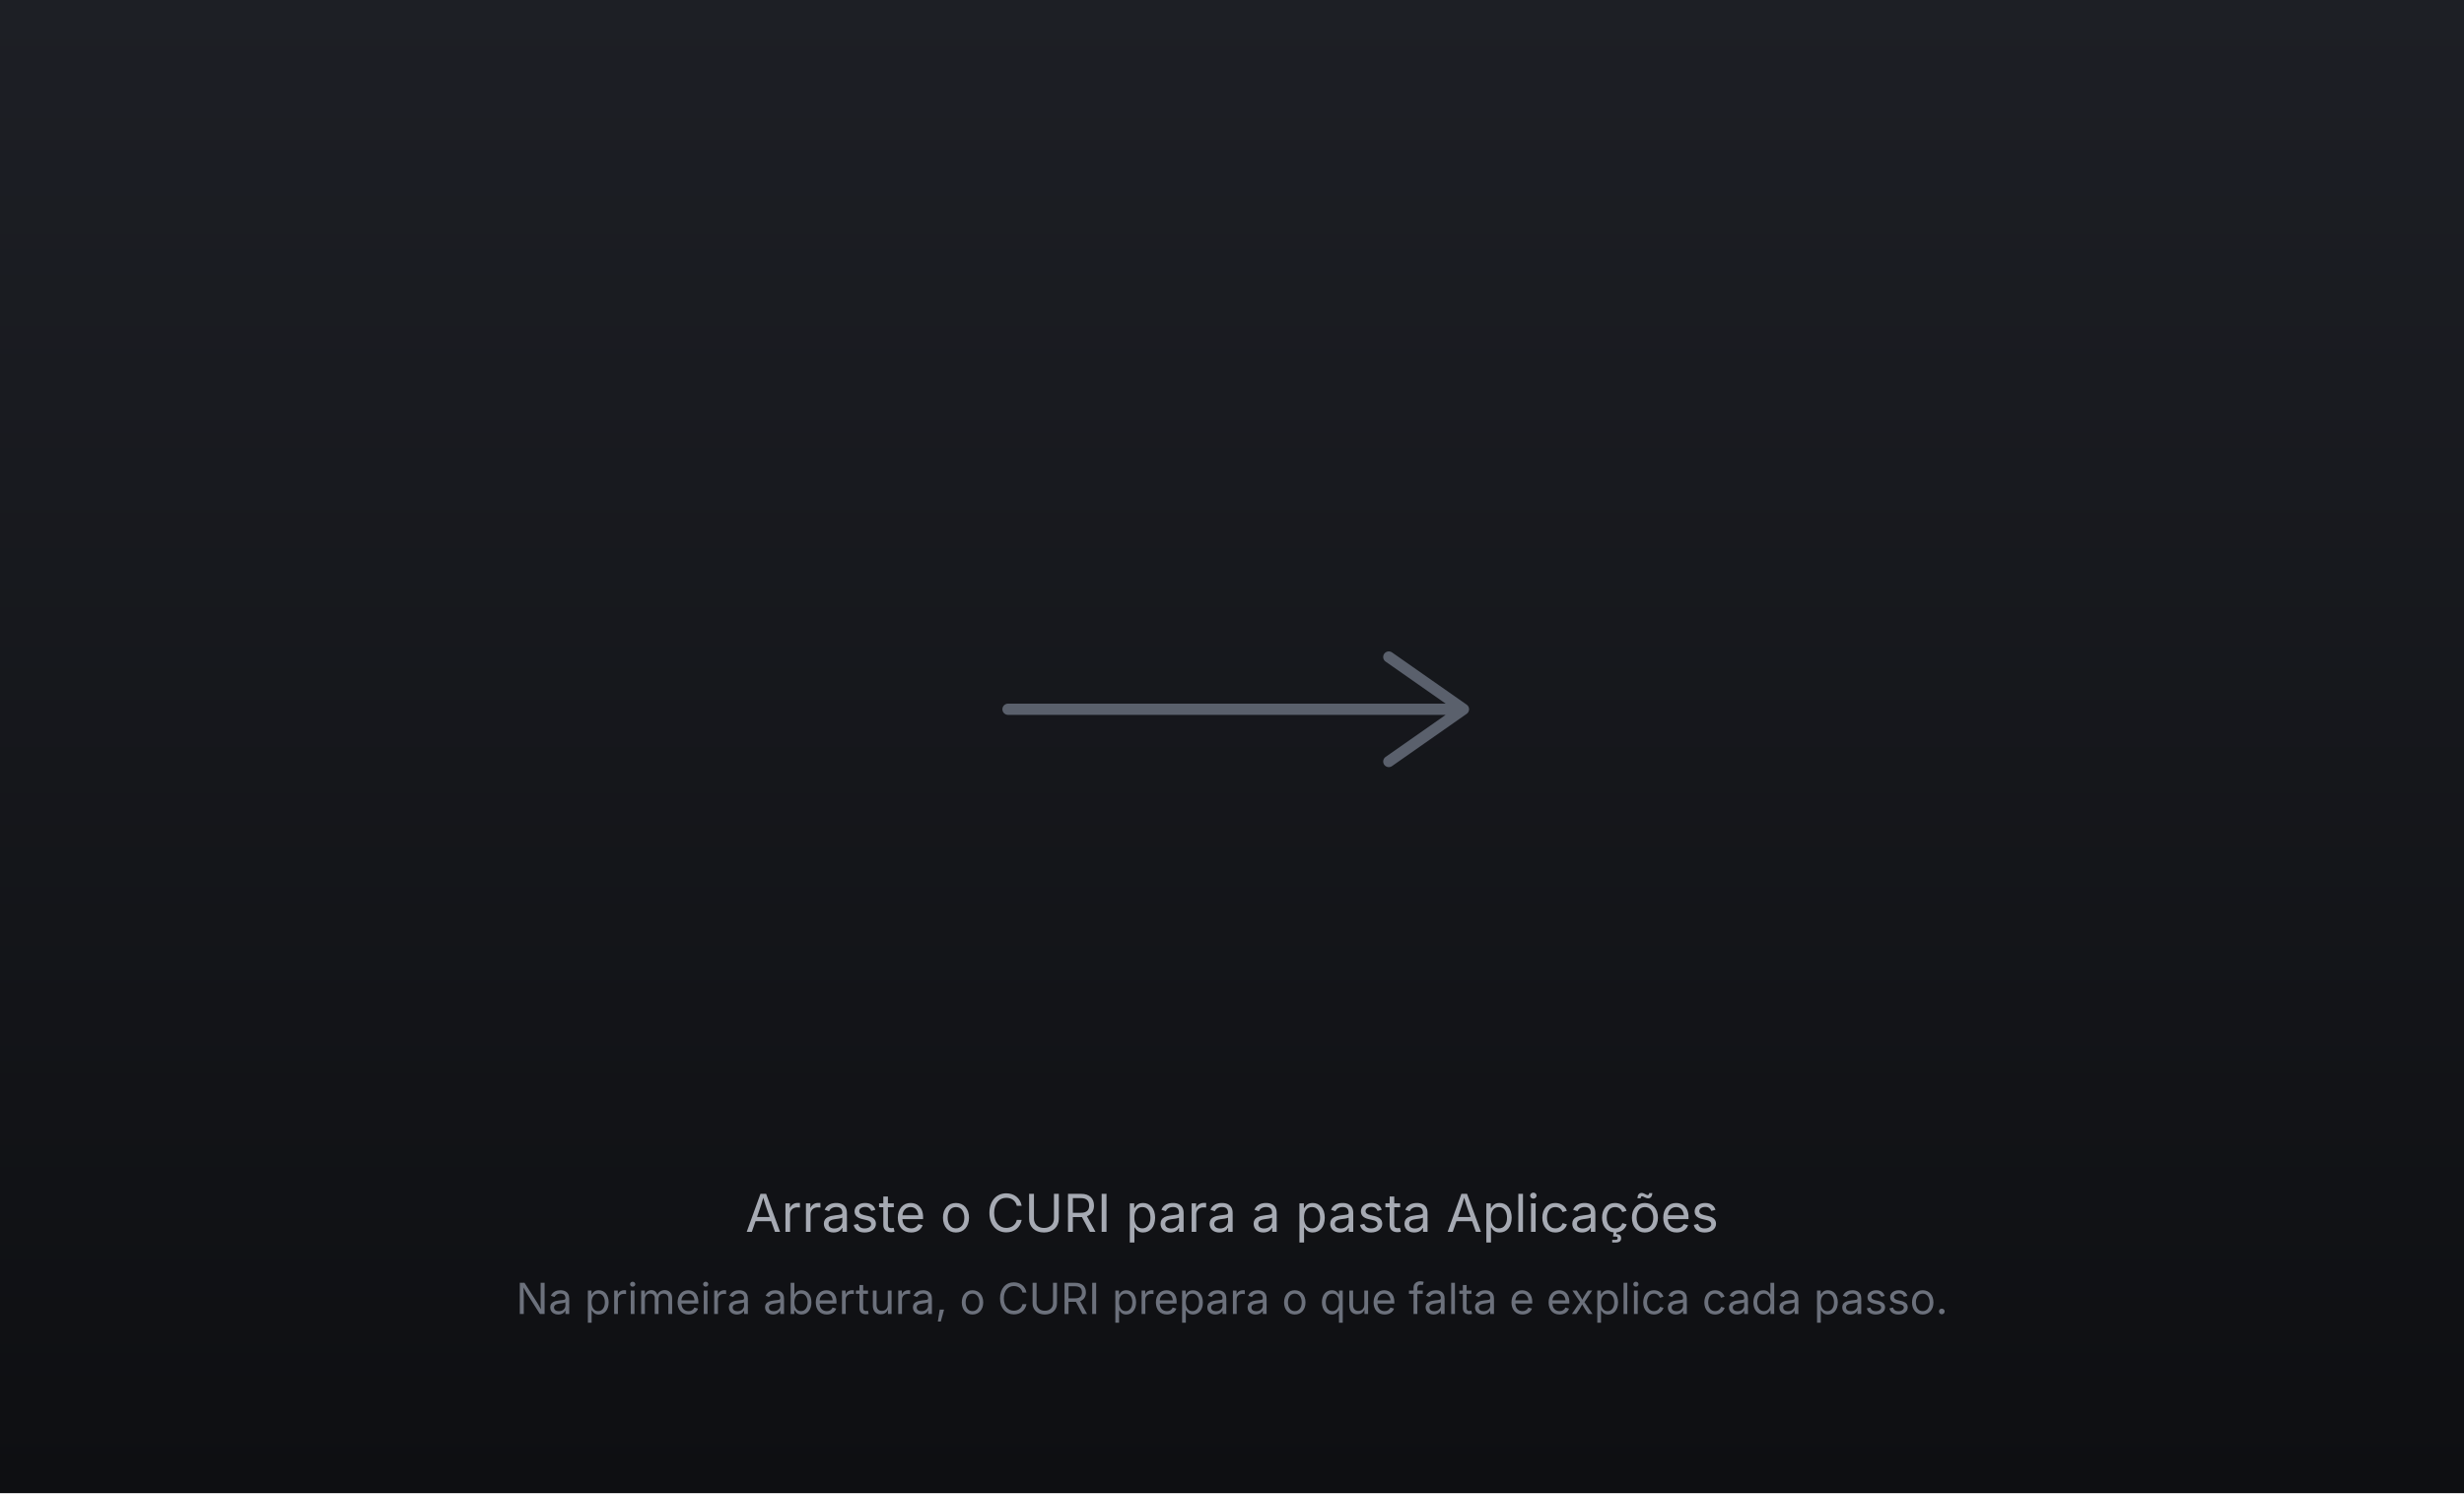
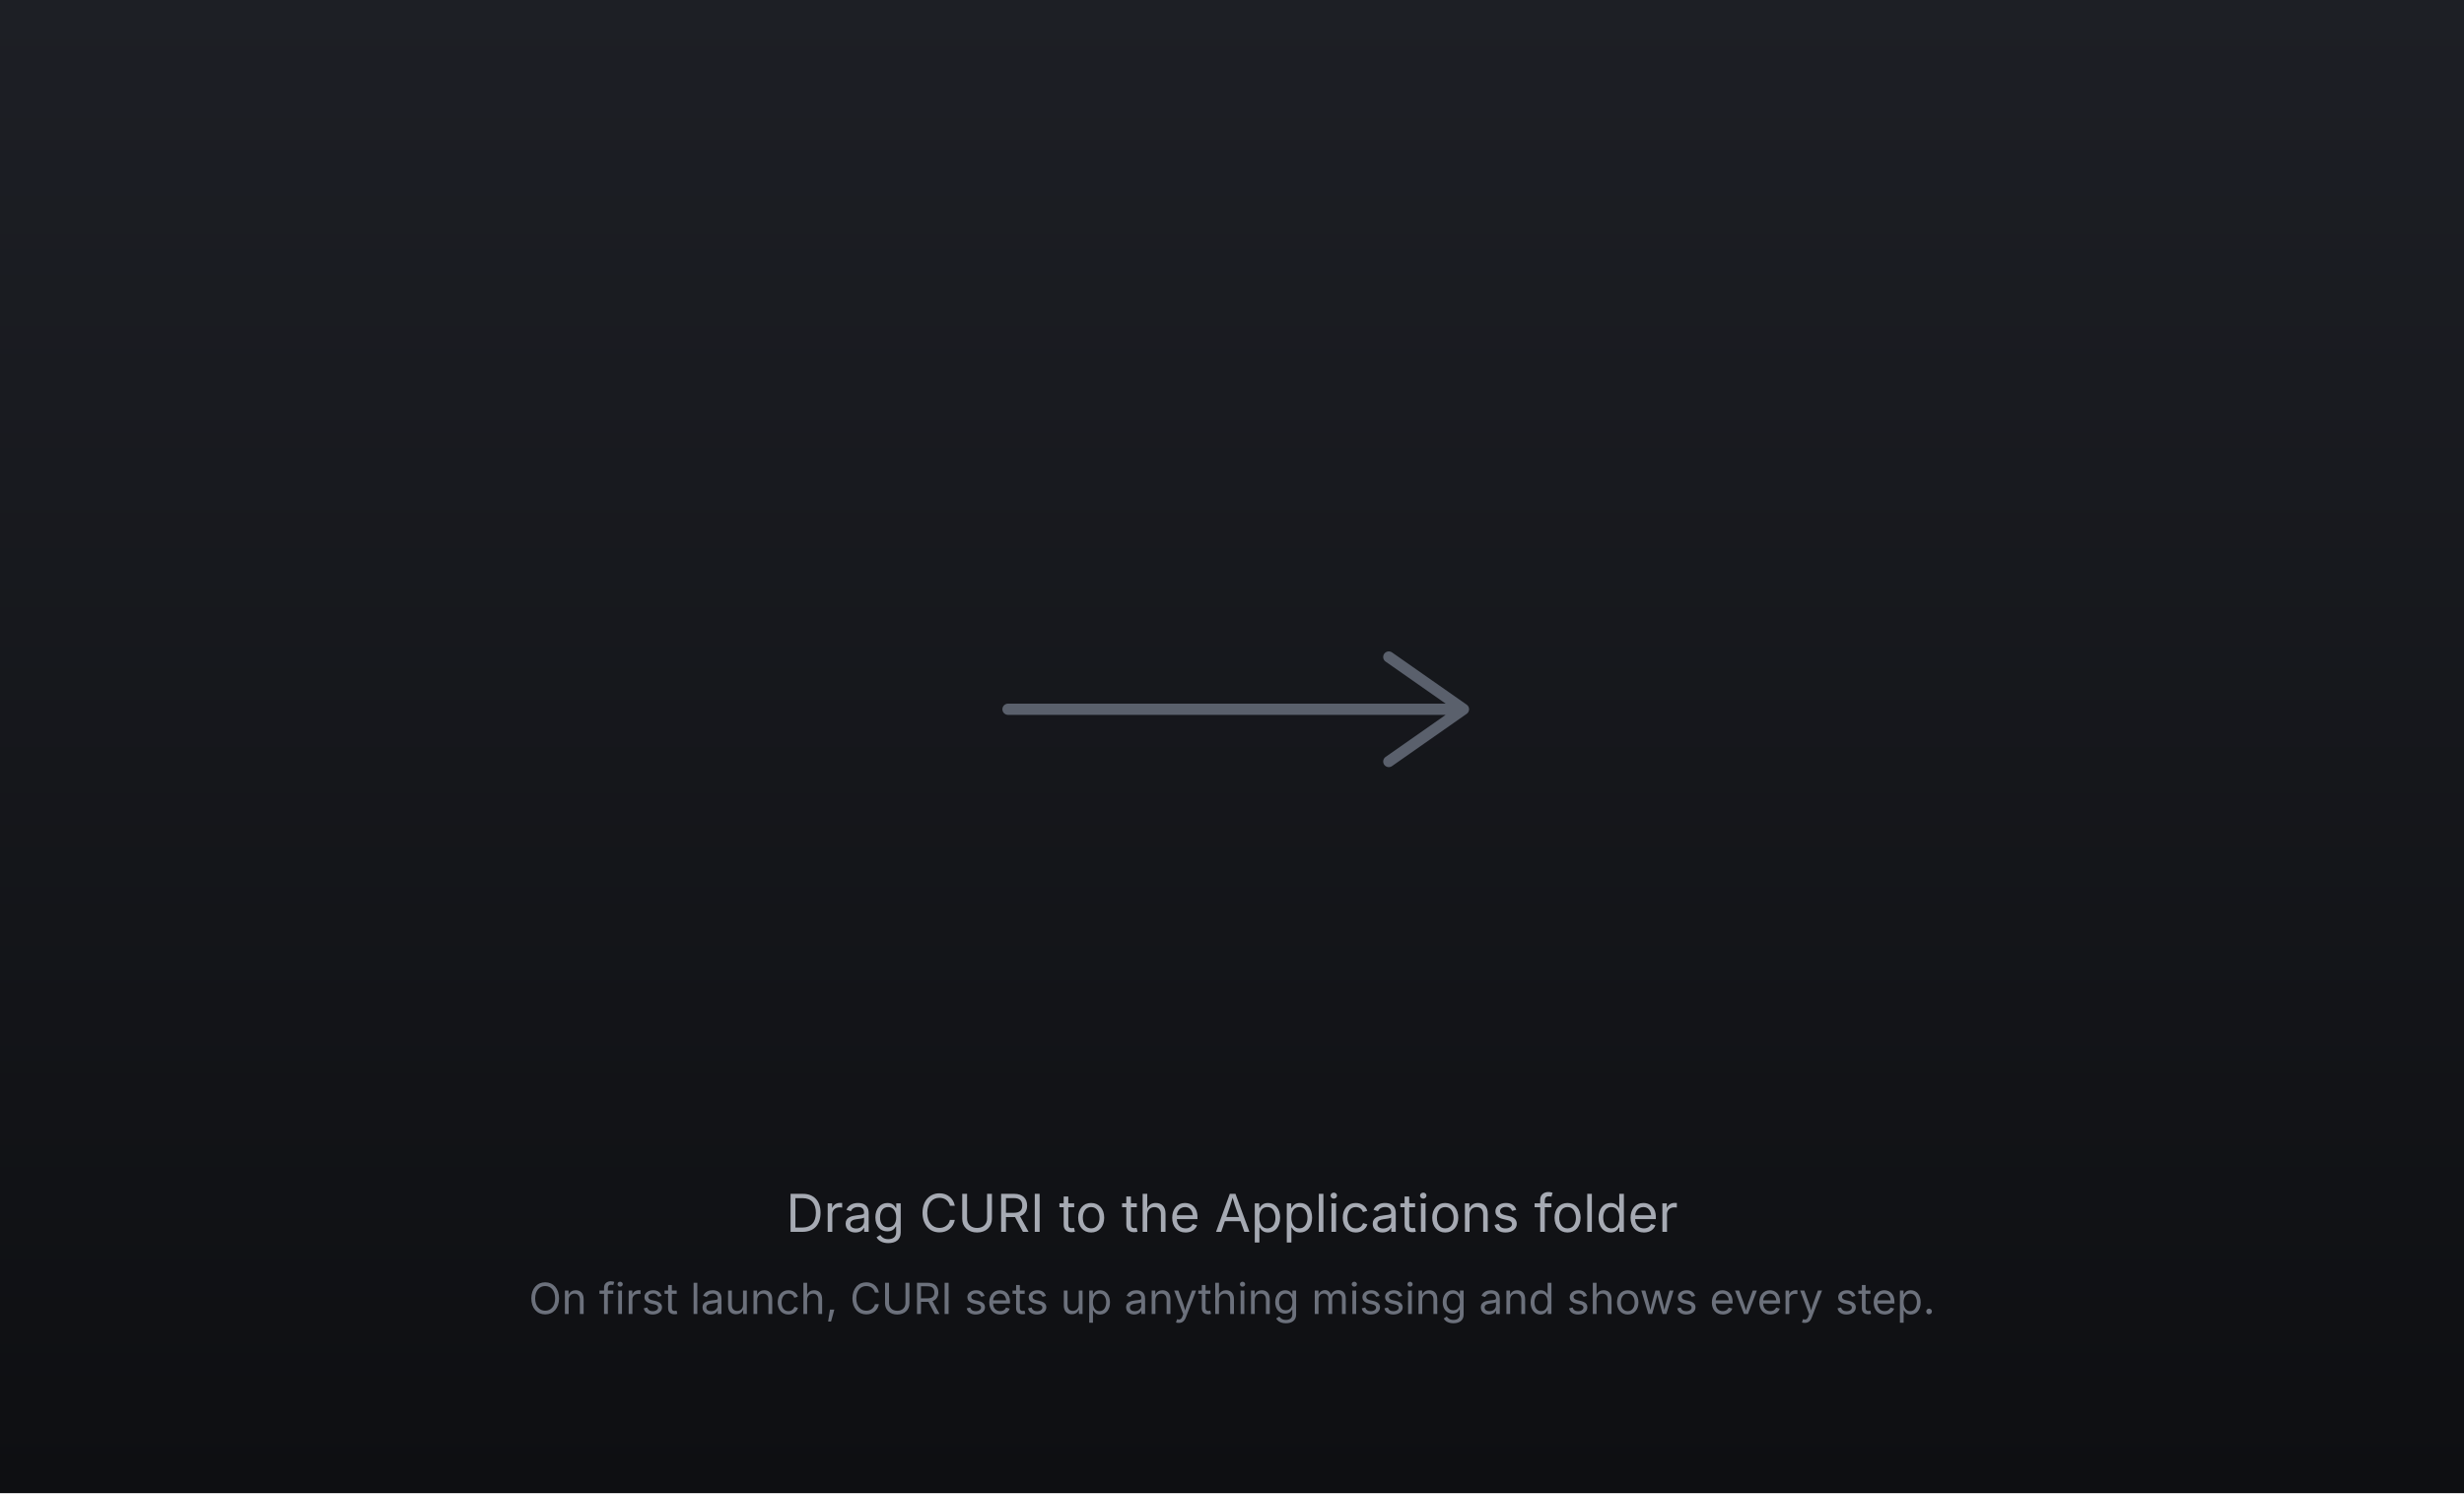
<svg xmlns="http://www.w3.org/2000/svg" width="660" height="400" viewBox="0 0 660 400" role="img" aria-label="CURI">
  <defs>
    <linearGradient id="bg" x1="0" y1="0" x2="0" y2="400" gradientUnits="userSpaceOnUse">
      <stop offset="0" stop-color="#1d1f25" />
      <stop offset="1" stop-color="#0e0f12" />
    </linearGradient>
  </defs>
  <rect width="660" height="400" fill="url(#bg)" />
  <path d="M270 190 H390 M372 176 L392 190 L372 204" fill="none" stroke="#5a606c" stroke-width="3" stroke-linecap="round" stroke-linejoin="round" />
-   <text x="330" y="330" text-anchor="middle" fill="#a6aab3" font-family="-apple-system, 'SF Pro Text', sans-serif" font-size="14">Arraste o CURI para a pasta Aplicações</text>
-   <text x="330" y="352" text-anchor="middle" fill="#6c717c" font-family="-apple-system, 'SF Pro Text', sans-serif" font-size="11.5">Na primeira abertura, o CURI prepara o que falta e explica cada passo.</text>
+   <text x="330" y="330" text-anchor="middle" fill="#a6aab3" font-family="-apple-system, 'SF Pro Text', sans-serif" font-size="14">Drag CURI to the Applications folder</text>
+   <text x="330" y="352" text-anchor="middle" fill="#6c717c" font-family="-apple-system, 'SF Pro Text', sans-serif" font-size="11.5">On first launch, CURI sets up anything missing and shows every step.</text>
</svg>
